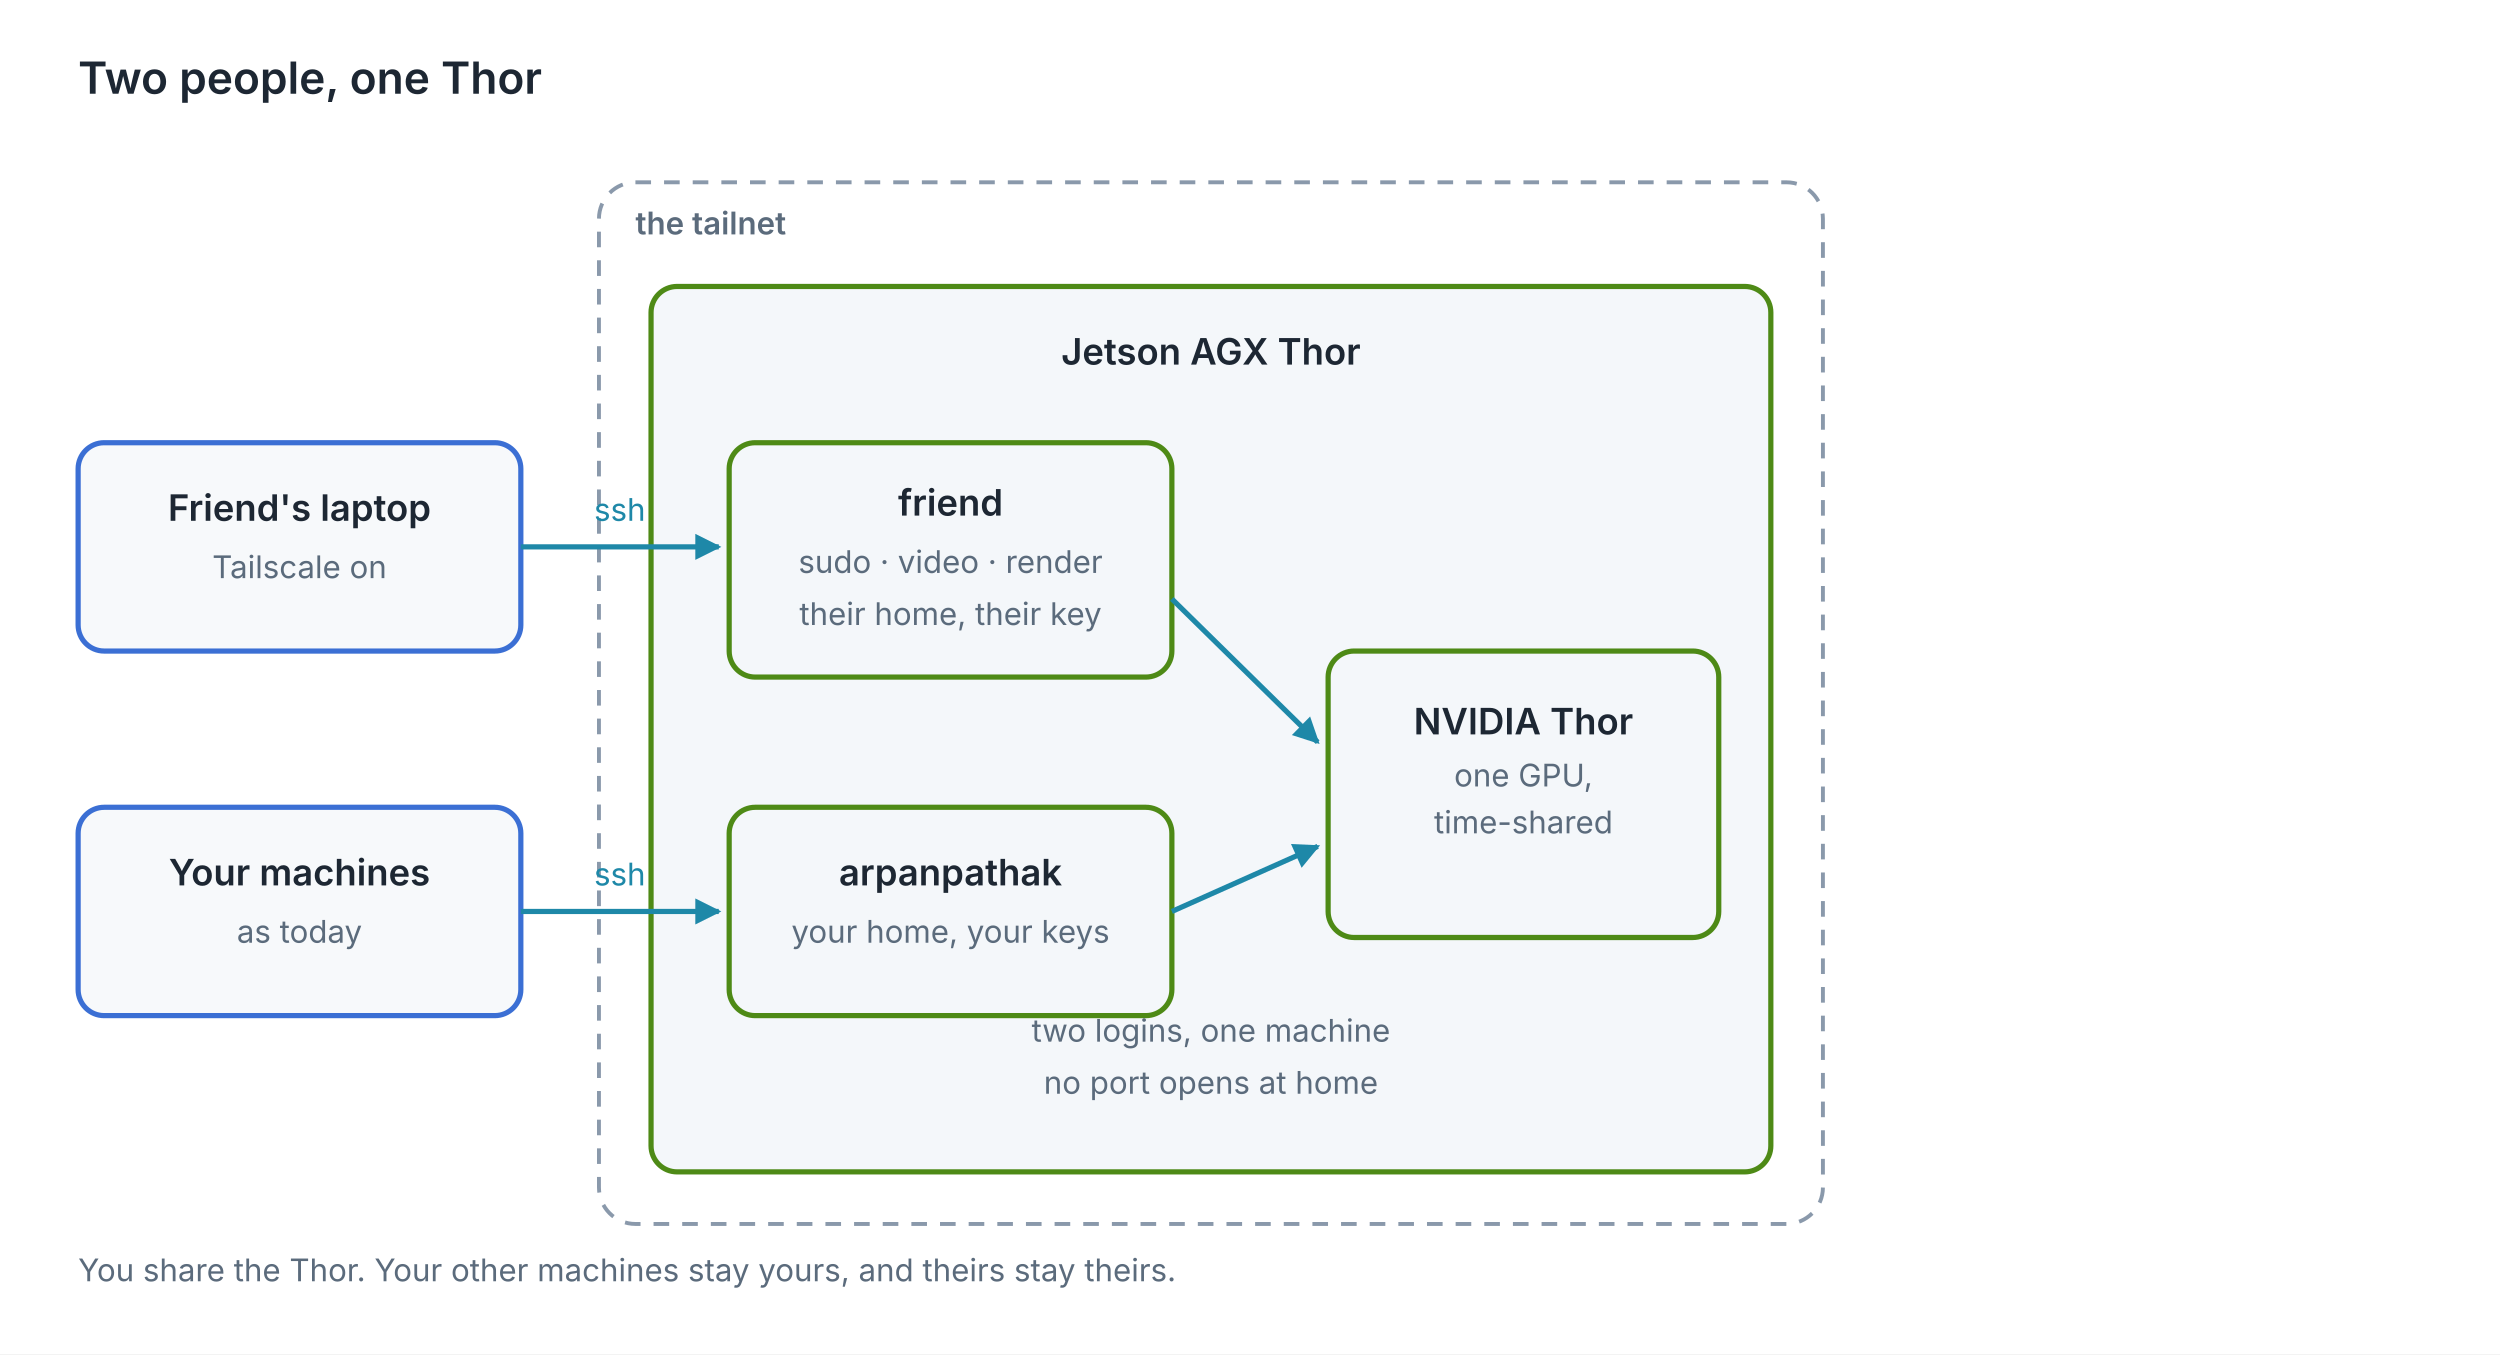
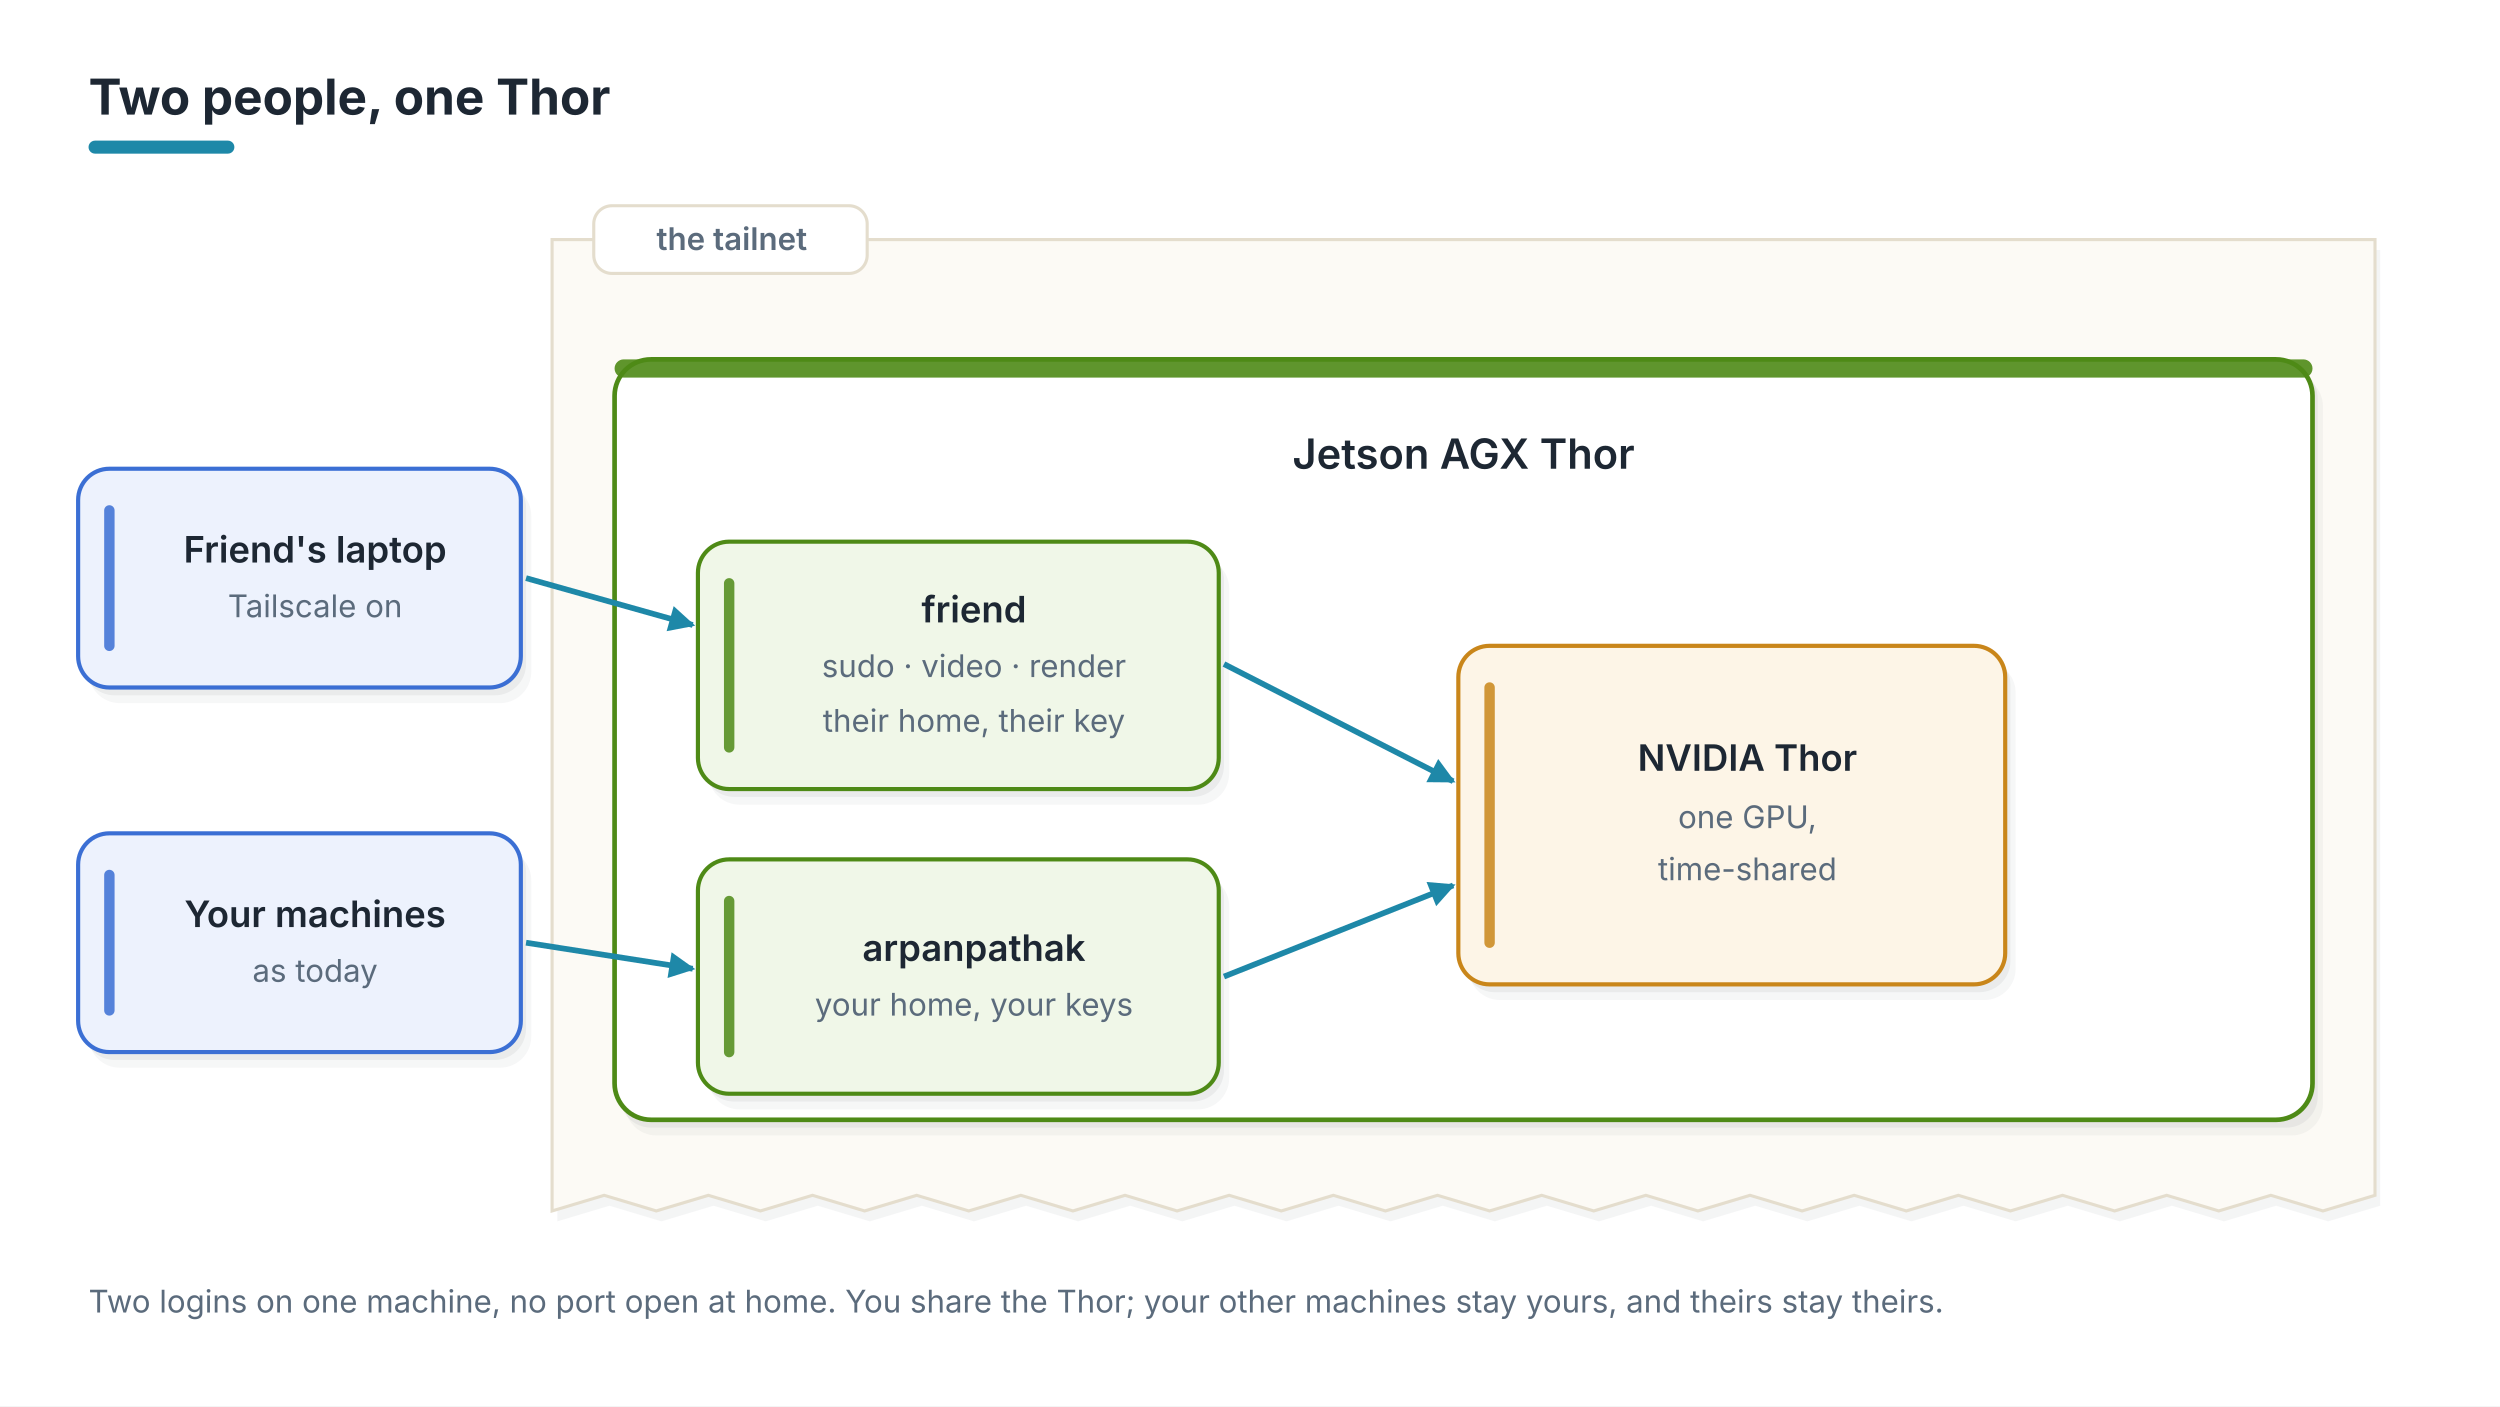
- <svg xmlns="http://www.w3.org/2000/svg" viewBox="0 0 960 520" width="960" height="520" role="img" aria-label="Your friend's laptop and your machines reach the Thor over the tailnet. The Thor holds two logins, friend and arpanpathak, and one GPU the two of them share.">
+ <svg xmlns="http://www.w3.org/2000/svg" viewBox="0 0 960 540" width="960" height="540" role="img" aria-label="Your friend's laptop and your machines reach the Thor over the tailnet. The Thor holds two logins, friend and arpanpathak, and one GPU the two of them share.">
  <style>
    text { font-family: Inter, "Segoe UI", Helvetica, Arial, sans-serif; }
-     .title { fill: #1D2733; font-size: 17px; font-weight: 600; }
+     .title { fill: #1D2733; font-size: 19px; font-weight: 700; }
+     .sheetlabel { fill: #5B6B7C; font-size: 12px; font-weight: 600; }
    .name { fill: #1D2733; font-size: 14px; font-weight: 600; }
    .note { fill: #5B6B7C; font-size: 12px; }
-     .label { fill: #1E88A8; font-size: 12px; }
+     .label { fill: #1E88A8; font-size: 12px; font-weight: 600; }
    .mono { font-family: "JetBrains Mono", Menlo, monospace; }
-     .box { fill: #F4F7FA; stroke-width: 2; }
-     .built { stroke: #4E8A16; }
-     .outside { fill: #F7F9FB; stroke: #3B6FD4; stroke-width: 2; }
-     .zone { fill: none; stroke: #8A99AB; stroke-width: 1.5; stroke-dasharray: 6 5; }
-     .zonelabel { fill: #5B6B7C; font-size: 12px; font-weight: 600; }
-     .flow { stroke: #1E88A8; stroke-width: 2; fill: none; stroke-linejoin: round; }
+     .foot { fill: #5B6B7C; font-size: 12px; }
+     .flow { stroke: #1E88A8; stroke-width: 2.2; fill: none; stroke-linejoin: round; }
  </style>
  <defs>
    <marker id="arrow" viewBox="0 0 10 10" refX="9" refY="5" markerUnits="userSpaceOnUse" markerWidth="10" markerHeight="10" orient="auto">
      <path d="M0,0 L10,5 L0,10 Z" fill="#1E88A8" />
    </marker>
  </defs>
-   <rect width="960" height="520" fill="#FFFFFF" />
-   <text x="30" y="36" class="title">Two people, one Thor</text>
-   <rect x="30" y="170" width="170" height="80" rx="10" class="outside" />
-   <text x="115" y="200" class="name" text-anchor="middle">Friend's laptop</text>
-   <text x="115" y="222" class="note" text-anchor="middle">Tailscale on</text>
-   <rect x="30" y="310" width="170" height="80" rx="10" class="outside" />
-   <text x="115" y="340" class="name" text-anchor="middle">Your machines</text>
-   <text x="115" y="362" class="note" text-anchor="middle">as today</text>
-   <rect x="230" y="70" width="470" height="400" rx="14" class="zone" />
-   <text x="244" y="90" class="zonelabel">the tailnet</text>
-   <rect x="250" y="110" width="430" height="340" rx="10" class="box built" />
-   <text x="465" y="140" class="name" text-anchor="middle">Jetson AGX Thor</text>
-   <rect x="280" y="170" width="170" height="90" rx="10" class="box built" />
-   <text x="365" y="198" class="name" text-anchor="middle">friend</text>
-   <text x="365" y="220" class="note" text-anchor="middle">sudo · video · render</text>
-   <text x="365" y="240" class="note" text-anchor="middle">their home, their key</text>
-   <rect x="280" y="310" width="170" height="80" rx="10" class="box built" />
-   <text x="365" y="340" class="name" text-anchor="middle">arpanpathak</text>
-   <text x="365" y="362" class="note" text-anchor="middle">your home, your keys</text>
-   <rect x="510" y="250" width="150" height="110" rx="10" class="box built" />
-   <text x="585" y="282" class="name" text-anchor="middle">NVIDIA Thor</text>
-   <text x="585" y="302" class="note" text-anchor="middle">one GPU,</text>
-   <text x="585" y="320" class="note" text-anchor="middle">time-shared</text>
-   <path class="flow" d="M200,210 L276,210" marker-end="url(#arrow)" />
-   <text x="238" y="200" class="label" text-anchor="middle">ssh</text>
-   <path class="flow" d="M200,350 L276,350" marker-end="url(#arrow)" />
-   <text x="238" y="340" class="label" text-anchor="middle">ssh</text>
-   <path class="flow" d="M450,230 L506,285" marker-end="url(#arrow)" />
-   <path class="flow" d="M450,350 L506,325" marker-end="url(#arrow)" />
-   <text x="465" y="400" class="note" text-anchor="middle">two logins, one machine</text>
-   <text x="465" y="420" class="note" text-anchor="middle">no port opens at home</text>
-   <text x="30" y="492" class="note">You share the Thor. Your other machines stay yours, and theirs stay theirs.</text>
+   <rect width="960" height="540" fill="#FFFFFF" />
+   <text x="34" y="44" class="title">Two people, one Thor</text>
+   <rect x="34" y="54" width="56" height="5" rx="2.5" fill="#1E88A8" />
+   <path d="M214,96 H914 V463 L894,469 L874,463 L854,469 L834,463 L814,469 L794,463 L774,469 L754,463 L734,469 L714,463 L694,469 L674,463 L654,469 L634,463 L614,469 L594,463 L574,469 L554,463 L534,469 L514,463 L494,469 L474,463 L454,469 L434,463 L414,469 L394,463 L374,469 L354,463 L334,469 L314,463 L294,469 L274,463 L254,469 L234,463 L214,469 L214,96 Z" fill="#1D2733" opacity="0.05" />
+   <path d="M212,92 H912 V459 L892,465 L872,459 L852,465 L832,459 L812,465 L792,459 L772,465 L752,459 L732,465 L712,459 L692,465 L672,459 L652,465 L632,459 L612,465 L592,459 L572,465 L552,459 L532,465 L512,459 L492,465 L472,459 L452,465 L432,459 L412,465 L392,459 L372,465 L352,459 L332,465 L312,459 L292,465 L272,459 L252,465 L232,459 L212,465 L212,92 Z" fill="#FCFAF5" stroke="#E4DDCD" stroke-width="1.2" />
+   <rect x="228" y="79" width="105" height="26" rx="7" fill="#FFFFFF" stroke="#E4DDCD" stroke-width="1.2" />
+   <text x="281" y="96" class="sheetlabel" text-anchor="middle">the tailnet</text>
+   <rect x="238" y="141" width="652" height="292" rx="12" fill="#1D2733" opacity="0.06" />
+   <rect x="240" y="144" width="652" height="292" rx="12" fill="#1D2733" opacity="0.04" />
+   <rect x="236" y="138" width="652" height="292" rx="14" fill="#FFFFFF" stroke="#4E8A16" stroke-width="1.8" />
+   <rect x="236" y="138" width="652" height="7" rx="3.5" fill="#4E8A16" opacity="0.9" />
+   <text x="562" y="180" class="name" text-anchor="middle" style="font-size:16px">Jetson AGX Thor</text>
+   <rect x="32" y="183" width="170" height="84" rx="12" fill="#1D2733" opacity="0.06" />
+   <rect x="34" y="186" width="170" height="84" rx="12" fill="#1D2733" opacity="0.04" />
+   <rect x="30" y="180" width="170" height="84" rx="12" fill="#EDF2FD" stroke="#3B6FD4" stroke-width="1.6" />
+   <rect x="40" y="194" width="4" height="56" rx="2" fill="#3B6FD4" opacity="0.85" />
+   <text x="121" y="216" class="name" text-anchor="middle" style="font-size:14px">Friend's laptop</text>
+   <text x="121" y="237" class="note" text-anchor="middle">Tailscale on</text>
+   <rect x="32" y="323" width="170" height="84" rx="12" fill="#1D2733" opacity="0.06" />
+   <rect x="34" y="326" width="170" height="84" rx="12" fill="#1D2733" opacity="0.04" />
+   <rect x="30" y="320" width="170" height="84" rx="12" fill="#EDF2FD" stroke="#3B6FD4" stroke-width="1.6" />
+   <rect x="40" y="334" width="4" height="56" rx="2" fill="#3B6FD4" opacity="0.85" />
+   <text x="121" y="356" class="name" text-anchor="middle" style="font-size:14px">Your machines</text>
+   <text x="121" y="377" class="note" text-anchor="middle">as today</text>
+   <rect x="270" y="211" width="200" height="95" rx="12" fill="#1D2733" opacity="0.06" />
+   <rect x="272" y="214" width="200" height="95" rx="12" fill="#1D2733" opacity="0.04" />
+   <rect x="268" y="208" width="200" height="95" rx="12" fill="#F0F7E8" stroke="#4E8A16" stroke-width="1.6" />
+   <rect x="278" y="222" width="4" height="67" rx="2" fill="#4E8A16" opacity="0.85" />
+   <text x="374" y="239" class="name" text-anchor="middle" style="font-size:14px">friend</text>
+   <text x="374" y="260" class="note" text-anchor="middle">sudo · video · render</text>
+   <text x="374" y="281" class="note" text-anchor="middle">their home, their key</text>
+   <rect x="270" y="333" width="200" height="90" rx="12" fill="#1D2733" opacity="0.06" />
+   <rect x="272" y="336" width="200" height="90" rx="12" fill="#1D2733" opacity="0.04" />
+   <rect x="268" y="330" width="200" height="90" rx="12" fill="#F0F7E8" stroke="#4E8A16" stroke-width="1.6" />
+   <rect x="278" y="344" width="4" height="62" rx="2" fill="#4E8A16" opacity="0.85" />
+   <text x="374" y="369" class="name" text-anchor="middle" style="font-size:14px">arpanpathak</text>
+   <text x="374" y="390" class="note" text-anchor="middle">your home, your keys</text>
+   <rect x="562" y="251" width="210" height="130" rx="12" fill="#1D2733" opacity="0.06" />
+   <rect x="564" y="254" width="210" height="130" rx="12" fill="#1D2733" opacity="0.04" />
+   <rect x="560" y="248" width="210" height="130" rx="12" fill="#FDF5E7" stroke="#C9861A" stroke-width="1.6" />
+   <rect x="570" y="262" width="4" height="102" rx="2" fill="#C9861A" opacity="0.85" />
+   <text x="671" y="296" class="name" text-anchor="middle" style="font-size:14px">NVIDIA Thor</text>
+   <text x="671" y="318" class="note" text-anchor="middle">one GPU,</text>
+   <text x="671" y="338" class="note" text-anchor="middle">time-shared</text>
+   <path class="flow" d="M202,222 L266,240" marker-end="url(#arrow)" />
+   <path class="flow" d="M202,362 L266,372" marker-end="url(#arrow)" />
+   <path class="flow" d="M470,255 L558,300" marker-end="url(#arrow)" />
+   <path class="flow" d="M470,375 L558,340" marker-end="url(#arrow)" />
+   <text x="34" y="504" class="foot">Two logins on one machine, no port open at home. You share the Thor; your other machines stay yours, and theirs stay theirs.</text>
</svg>
